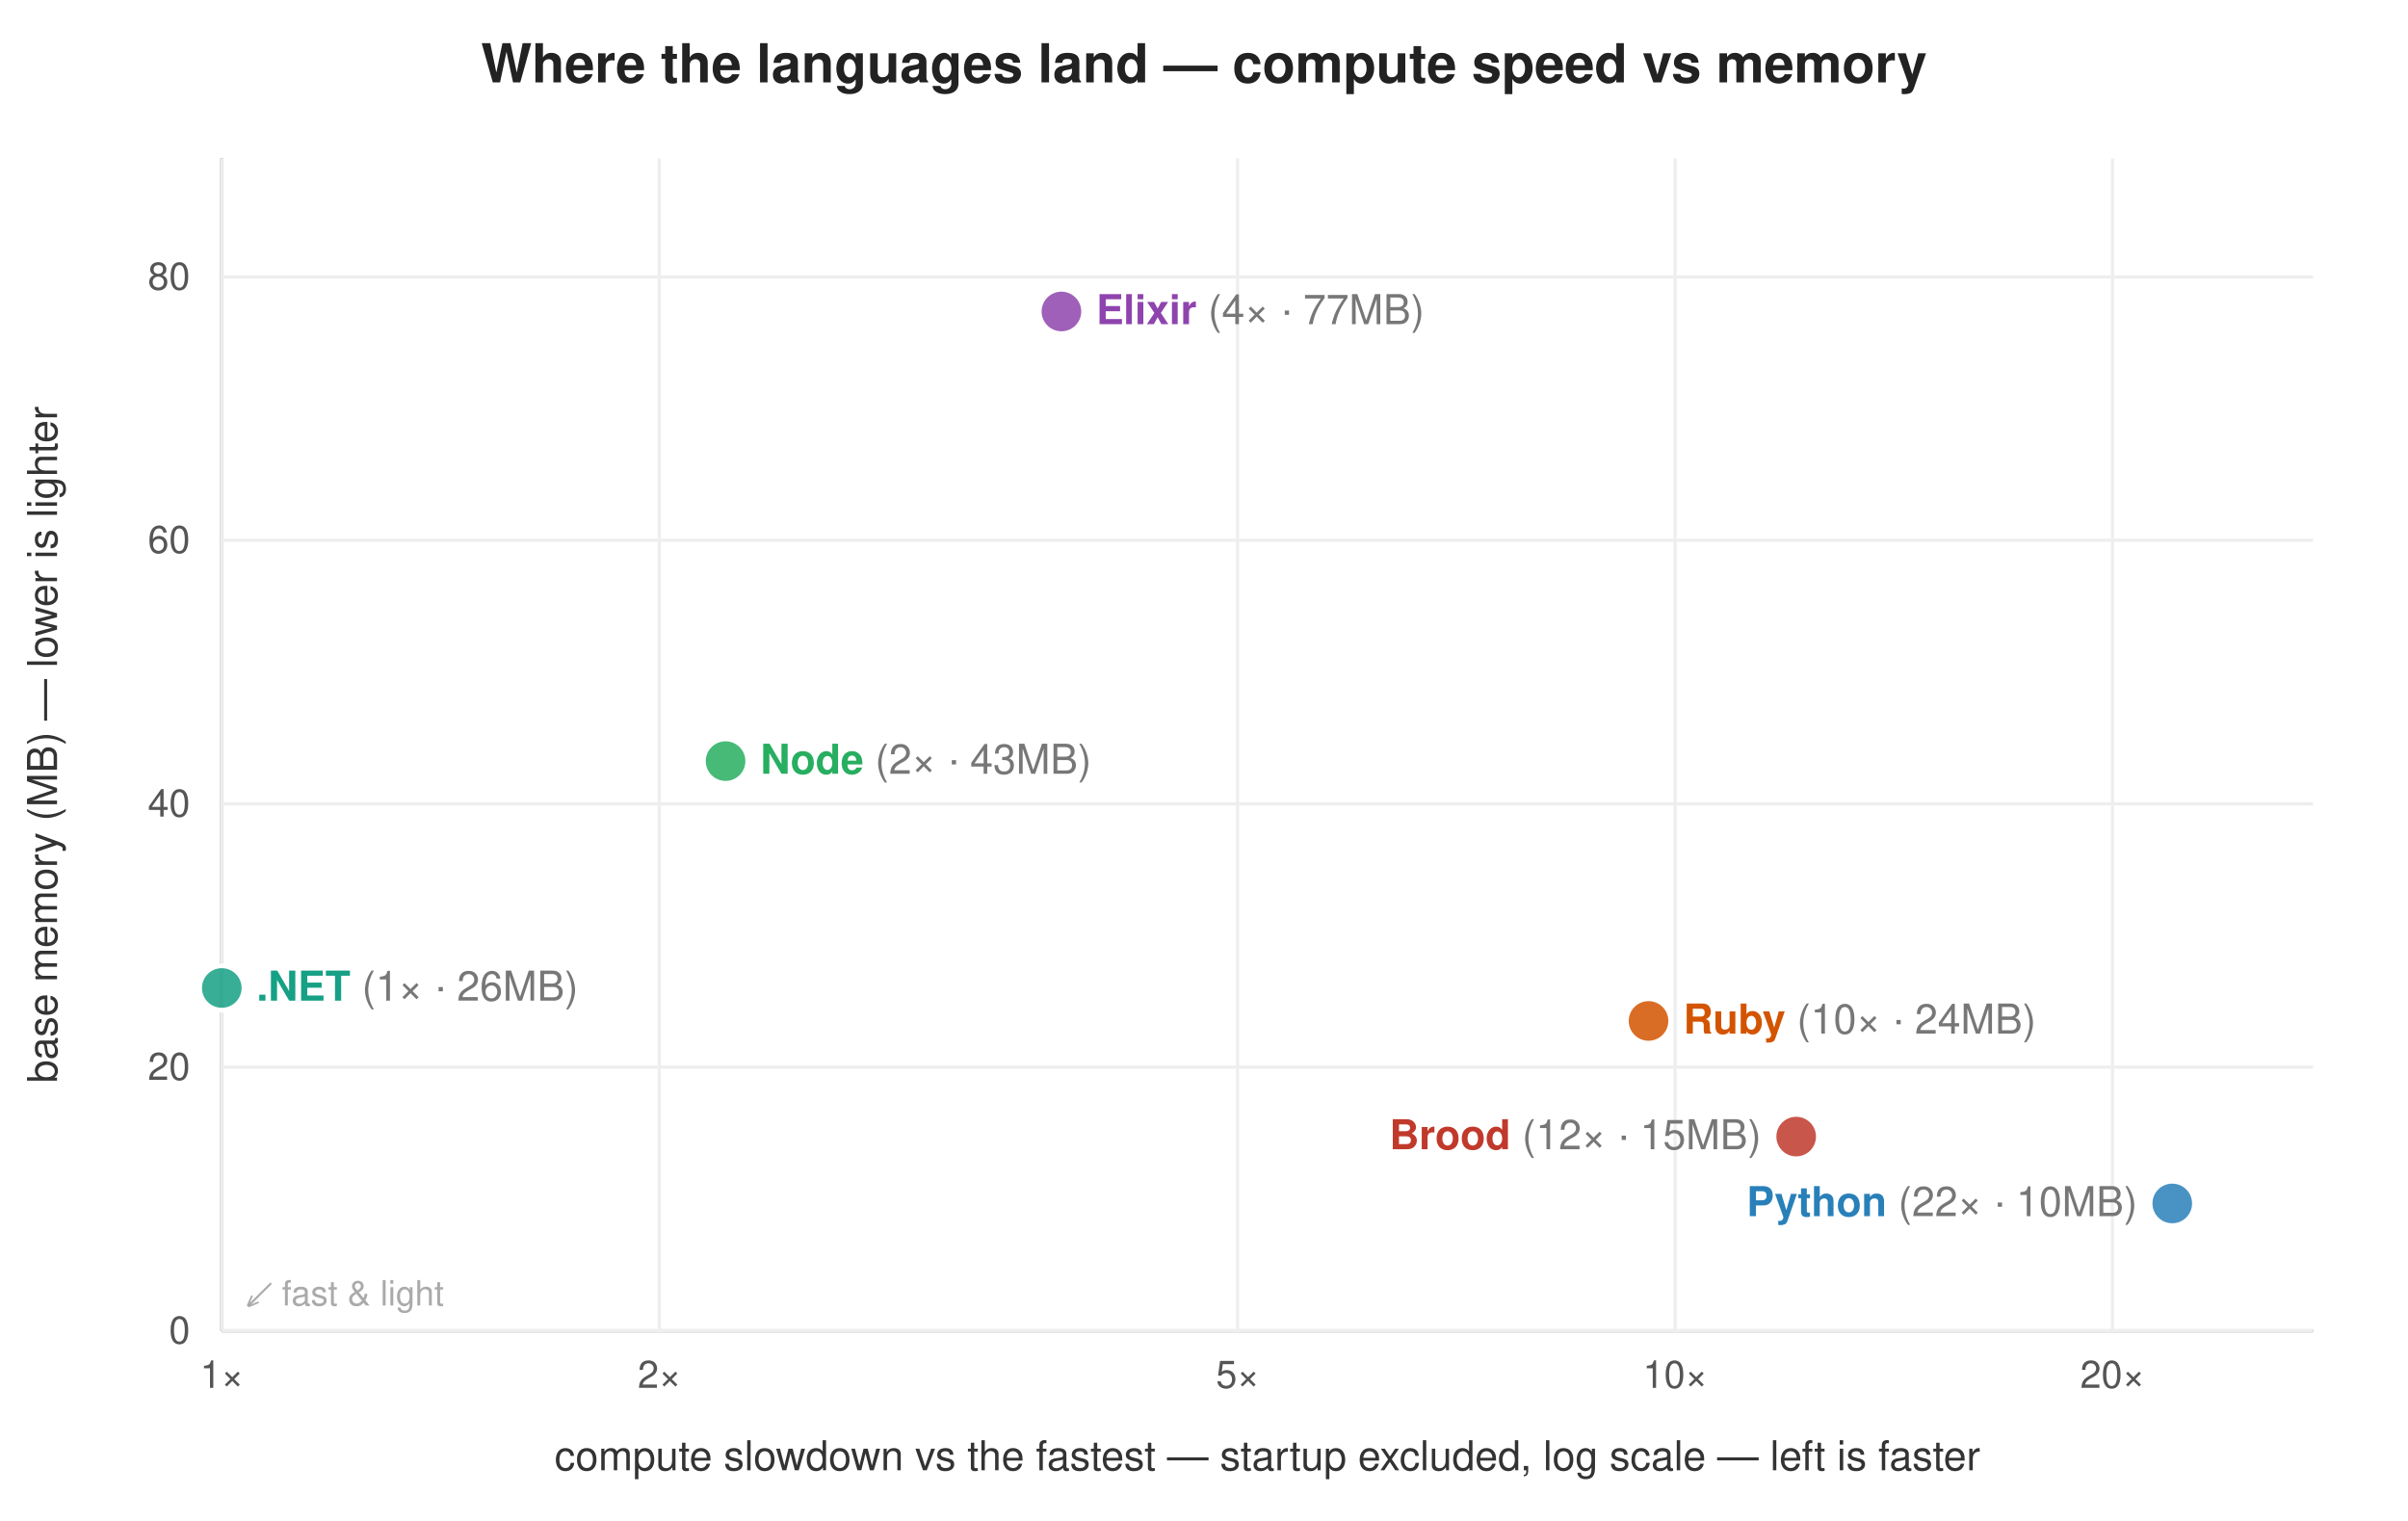
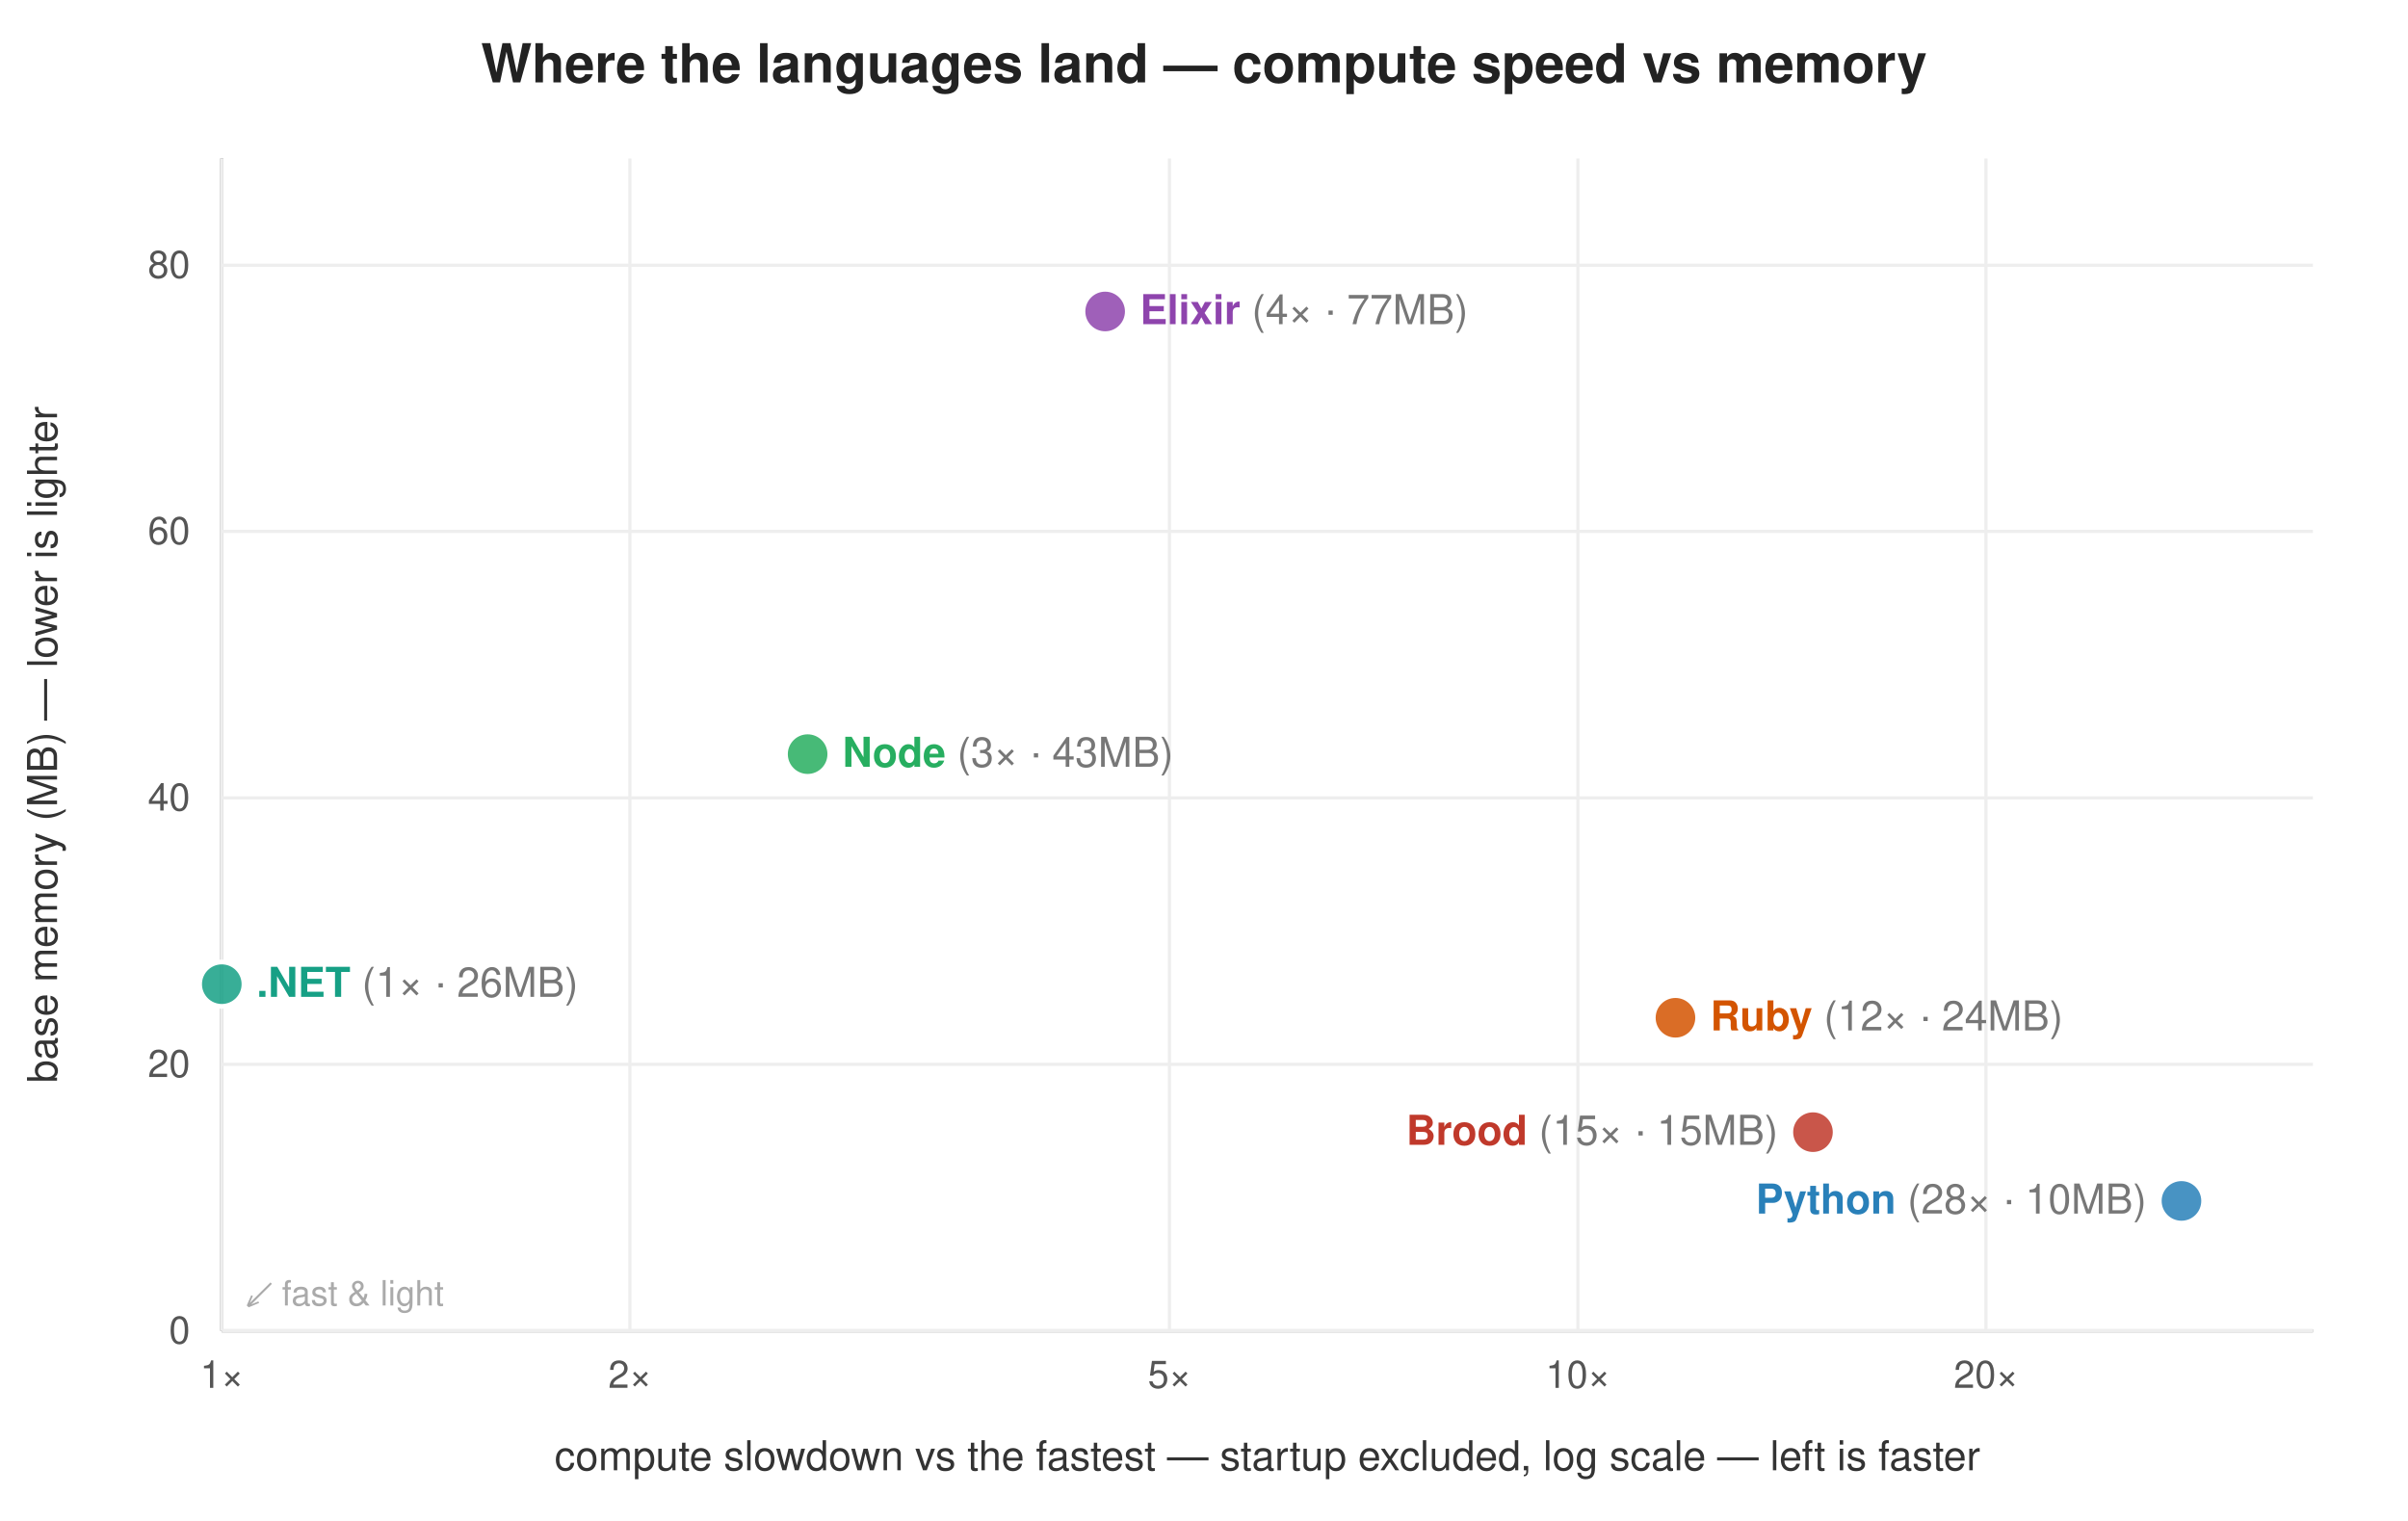
<svg xmlns="http://www.w3.org/2000/svg" width="760" height="480" viewBox="0 0 760 480" font-family="system-ui,Segoe UI,Helvetica,Arial,sans-serif">
  <rect width="760" height="480" fill="#ffffff" />
  <text x="380.0" y="26" text-anchor="middle" font-size="17" font-weight="700" fill="#222">Where the languages land — compute speed vs memory</text>
  <line x1="70" y1="420" x2="730" y2="420" stroke="#888" stroke-width="1" />
  <line x1="70" y1="50" x2="70" y2="420" stroke="#888" stroke-width="1" />
  <line x1="70.0" y1="50" x2="70.0" y2="420" stroke="#eee" stroke-width="1" />
  <text x="70.0" y="438" text-anchor="middle" font-size="12" fill="#555">1×</text>
-   <line x1="208.1" y1="50" x2="208.1" y2="420" stroke="#eee" stroke-width="1" />
-   <text x="208.1" y="438" text-anchor="middle" font-size="12" fill="#555">2×</text>
-   <line x1="390.6" y1="50" x2="390.6" y2="420" stroke="#eee" stroke-width="1" />
-   <text x="390.6" y="438" text-anchor="middle" font-size="12" fill="#555">5×</text>
-   <line x1="528.7" y1="50" x2="528.7" y2="420" stroke="#eee" stroke-width="1" />
-   <text x="528.7" y="438" text-anchor="middle" font-size="12" fill="#555">10×</text>
-   <line x1="666.7" y1="50" x2="666.7" y2="420" stroke="#eee" stroke-width="1" />
-   <text x="666.7" y="438" text-anchor="middle" font-size="12" fill="#555">20×</text>
+   <line x1="198.8" y1="50" x2="198.8" y2="420" stroke="#eee" stroke-width="1" />
+   <text x="198.8" y="438" text-anchor="middle" font-size="12" fill="#555">2×</text>
+   <line x1="369.1" y1="50" x2="369.1" y2="420" stroke="#eee" stroke-width="1" />
+   <text x="369.1" y="438" text-anchor="middle" font-size="12" fill="#555">5×</text>
+   <line x1="498.0" y1="50" x2="498.0" y2="420" stroke="#eee" stroke-width="1" />
+   <text x="498.0" y="438" text-anchor="middle" font-size="12" fill="#555">10×</text>
+   <line x1="626.8" y1="50" x2="626.8" y2="420" stroke="#eee" stroke-width="1" />
+   <text x="626.8" y="438" text-anchor="middle" font-size="12" fill="#555">20×</text>
  <line x1="70" y1="420.0" x2="730" y2="420.0" stroke="#eee" stroke-width="1" />
  <text x="60" y="424.0" text-anchor="end" font-size="12" fill="#555">0</text>
-   <line x1="70" y1="336.8" x2="730" y2="336.8" stroke="#eee" stroke-width="1" />
-   <text x="60" y="340.8" text-anchor="end" font-size="12" fill="#555">20</text>
-   <line x1="70" y1="253.7" x2="730" y2="253.7" stroke="#eee" stroke-width="1" />
-   <text x="60" y="257.7" text-anchor="end" font-size="12" fill="#555">40</text>
-   <line x1="70" y1="170.5" x2="730" y2="170.5" stroke="#eee" stroke-width="1" />
-   <text x="60" y="174.5" text-anchor="end" font-size="12" fill="#555">60</text>
-   <line x1="70" y1="87.4" x2="730" y2="87.4" stroke="#eee" stroke-width="1" />
-   <text x="60" y="91.4" text-anchor="end" font-size="12" fill="#555">80</text>
+   <line x1="70" y1="335.9" x2="730" y2="335.9" stroke="#eee" stroke-width="1" />
+   <text x="60" y="339.9" text-anchor="end" font-size="12" fill="#555">20</text>
+   <line x1="70" y1="251.8" x2="730" y2="251.8" stroke="#eee" stroke-width="1" />
+   <text x="60" y="255.8" text-anchor="end" font-size="12" fill="#555">40</text>
+   <line x1="70" y1="167.7" x2="730" y2="167.7" stroke="#eee" stroke-width="1" />
+   <text x="60" y="171.7" text-anchor="end" font-size="12" fill="#555">60</text>
+   <line x1="70" y1="83.7" x2="730" y2="83.7" stroke="#eee" stroke-width="1" />
+   <text x="60" y="87.7" text-anchor="end" font-size="12" fill="#555">80</text>
  <text x="400.0" y="464" text-anchor="middle" font-size="13" fill="#333">compute slowdown vs the fastest — startup excluded, log scale — left is faster</text>
  <text x="18" y="235.0" text-anchor="middle" font-size="13" fill="#333" transform="rotate(-90 18 235.0)">base memory (MB) — lower is lighter</text>
  <text x="78" y="412" font-size="11" fill="#aaa">↙ fast &amp; light</text>
-   <circle cx="685.6" cy="379.8" r="7" fill="#2980b9" fill-opacity="0.85" stroke="#fff" stroke-width="1.5" />
-   <text x="674.6" y="383.8" text-anchor="end" font-size="13" font-weight="600" fill="#2980b9">Python <tspan font-weight="400" fill="#777">(22× · 10MB)</tspan>
+   <circle cx="688.5" cy="379.0" r="7" fill="#2980b9" fill-opacity="0.85" stroke="#fff" stroke-width="1.5" />
+   <text x="677.5" y="383.0" text-anchor="end" font-size="13" font-weight="600" fill="#2980b9">Python <tspan font-weight="400" fill="#777">(28× · 10MB)</tspan>
  </text>
-   <circle cx="566.9" cy="358.7" r="7" fill="#c0392b" fill-opacity="0.85" stroke="#fff" stroke-width="1.5" />
-   <text x="555.9" y="362.7" text-anchor="end" font-size="13" font-weight="600" fill="#c0392b">Brood <tspan font-weight="400" fill="#777">(12× · 15MB)</tspan>
+   <circle cx="572.2" cy="357.3" r="7" fill="#c0392b" fill-opacity="0.85" stroke="#fff" stroke-width="1.5" />
+   <text x="561.2" y="361.3" text-anchor="end" font-size="13" font-weight="600" fill="#c0392b">Brood <tspan font-weight="400" fill="#777">(15× · 15MB)</tspan>
  </text>
-   <circle cx="520.3" cy="322.2" r="7" fill="#d35400" fill-opacity="0.85" stroke="#fff" stroke-width="1.5" />
-   <text x="531.3" y="326.2" text-anchor="start" font-size="13" font-weight="600" fill="#d35400">Ruby <tspan font-weight="400" fill="#777">(10× · 24MB)</tspan>
+   <circle cx="528.8" cy="321.2" r="7" fill="#d35400" fill-opacity="0.85" stroke="#fff" stroke-width="1.5" />
+   <text x="539.8" y="325.2" text-anchor="start" font-size="13" font-weight="600" fill="#d35400">Ruby <tspan font-weight="400" fill="#777">(12× · 24MB)</tspan>
  </text>
-   <circle cx="70.0" cy="311.8" r="7" fill="#16a085" fill-opacity="0.85" stroke="#fff" stroke-width="1.5" />
-   <text x="81.0" y="315.8" text-anchor="start" font-size="13" font-weight="600" fill="#16a085">.NET <tspan font-weight="400" fill="#777">(1× · 26MB)</tspan>
+   <circle cx="70.0" cy="310.6" r="7" fill="#16a085" fill-opacity="0.85" stroke="#fff" stroke-width="1.5" />
+   <text x="81.0" y="314.6" text-anchor="start" font-size="13" font-weight="600" fill="#16a085">.NET <tspan font-weight="400" fill="#777">(1× · 26MB)</tspan>
  </text>
-   <circle cx="229.0" cy="240.2" r="7" fill="#27ae60" fill-opacity="0.85" stroke="#fff" stroke-width="1.5" />
-   <text x="240.0" y="244.2" text-anchor="start" font-size="13" font-weight="600" fill="#27ae60">Node <tspan font-weight="400" fill="#777">(2× · 43MB)</tspan>
+   <circle cx="254.9" cy="238.0" r="7" fill="#27ae60" fill-opacity="0.85" stroke="#fff" stroke-width="1.5" />
+   <text x="265.9" y="242.0" text-anchor="start" font-size="13" font-weight="600" fill="#27ae60">Node <tspan font-weight="400" fill="#777">(3× · 43MB)</tspan>
  </text>
-   <circle cx="335.0" cy="98.3" r="7" fill="#8e44ad" fill-opacity="0.85" stroke="#fff" stroke-width="1.5" />
-   <text x="346.0" y="102.3" text-anchor="start" font-size="13" font-weight="600" fill="#8e44ad">Elixir <tspan font-weight="400" fill="#777">(4× · 77MB)</tspan>
+   <circle cx="348.8" cy="98.3" r="7" fill="#8e44ad" fill-opacity="0.85" stroke="#fff" stroke-width="1.5" />
+   <text x="359.8" y="102.3" text-anchor="start" font-size="13" font-weight="600" fill="#8e44ad">Elixir <tspan font-weight="400" fill="#777">(4× · 77MB)</tspan>
  </text>
</svg>
